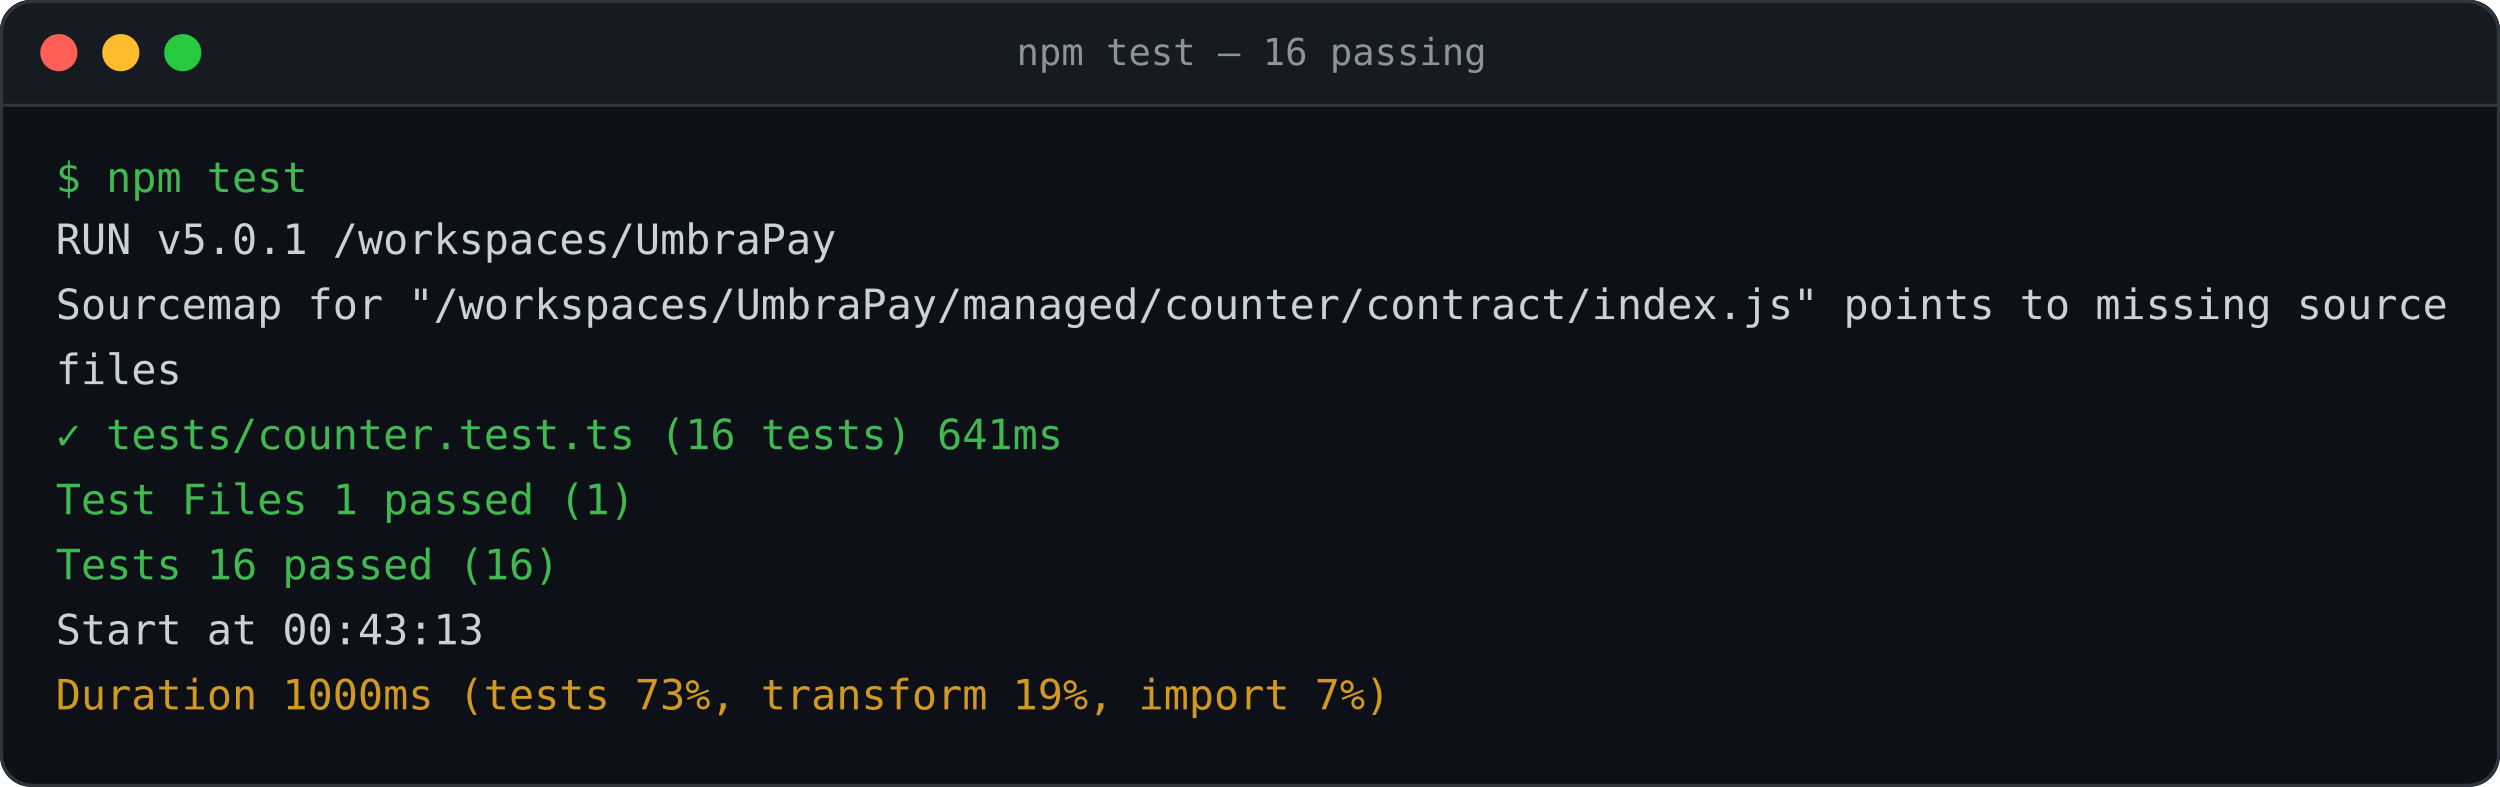
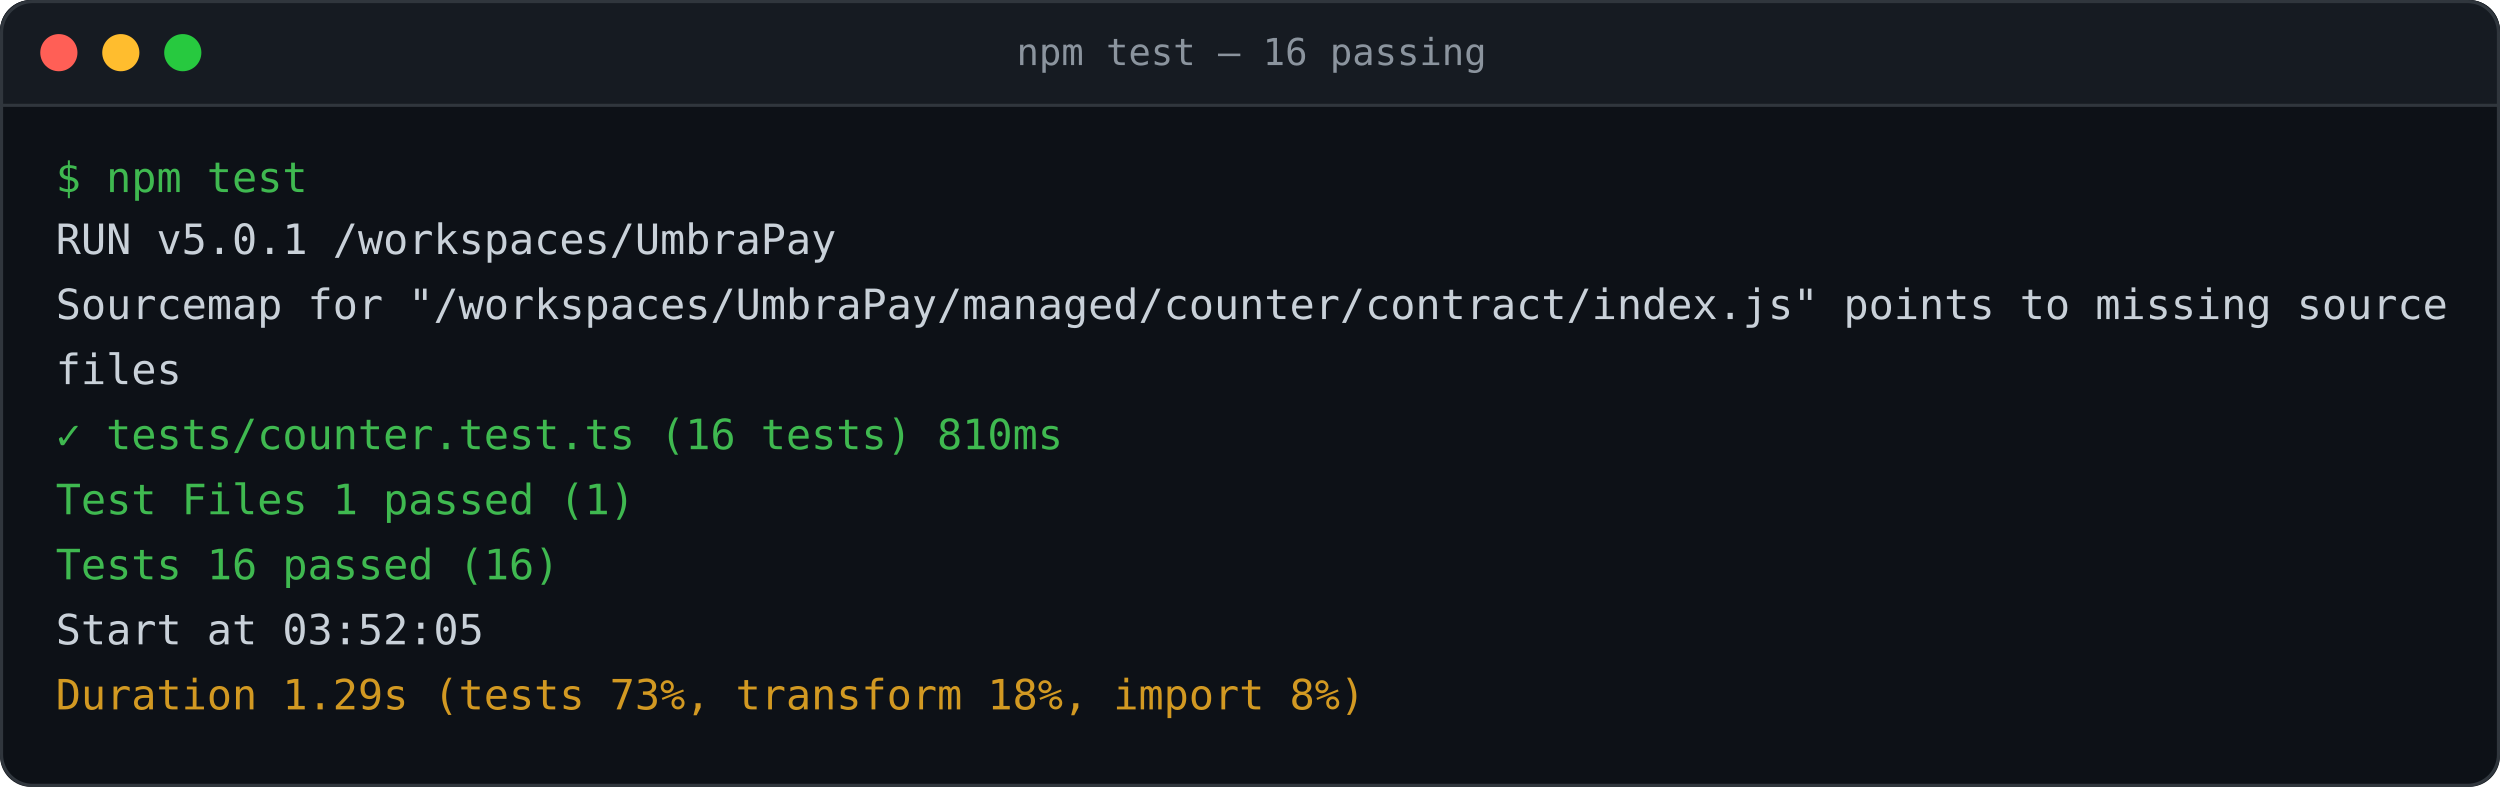
<svg xmlns="http://www.w3.org/2000/svg" width="807" height="254" viewBox="0 0 807 254" font-family="'JetBrains Mono','SF Mono',Menlo,Consolas,monospace" font-size="13.5">
  <defs>
    <clipPath id="round">
      <rect x="0" y="0" width="807" height="254" rx="10" />
    </clipPath>
  </defs>
  <g clip-path="url(#round)">
    <rect width="807" height="254" fill="#0d1117" />
    <rect width="807" height="34" fill="#161b22" />
    <line x1="0" y1="34" x2="807" y2="34" stroke="#30363d" />
    <circle cx="19" cy="17" r="6" fill="#ff5f56" />
    <circle cx="39" cy="17" r="6" fill="#ffbd2e" />
    <circle cx="59" cy="17" r="6" fill="#27c93f" />
    <text x="404" y="21" fill="#8b949e" text-anchor="middle" font-size="12">npm test — 16 passing</text>
    <text x="18" y="62" fill="#3fb950">$ npm test</text>
    <text x="18" y="82" fill="#c9d1d9"> RUN  v5.0.1 /workspaces/UmbraPay</text>
    <text x="18" y="103" fill="#c9d1d9">Sourcemap for "/workspaces/UmbraPay/managed/counter/contract/index.js" points to missing source</text>
    <text x="18" y="124" fill="#c9d1d9"> files</text>
-     <text x="18" y="145" fill="#3fb950"> ✓ tests/counter.test.ts (16 tests) 641ms</text>
+     <text x="18" y="145" fill="#3fb950"> ✓ tests/counter.test.ts (16 tests) 810ms</text>
    <text x="18" y="166" fill="#3fb950"> Test Files  1 passed (1)</text>
    <text x="18" y="187" fill="#3fb950">      Tests  16 passed (16)</text>
-     <text x="18" y="208" fill="#c9d1d9">   Start at  00:43:13</text>
-     <text x="18" y="229" fill="#d29922">   Duration  1000ms (tests 73%, transform 19%, import 7%)</text>
+     <text x="18" y="208" fill="#c9d1d9">   Start at  03:52:05</text>
+     <text x="18" y="229" fill="#d29922">   Duration  1.29s (tests 73%, transform 18%, import 8%)</text>
  </g>
  <rect x="0.5" y="0.5" width="806" height="253" rx="10" fill="none" stroke="#30363d" />
</svg>
